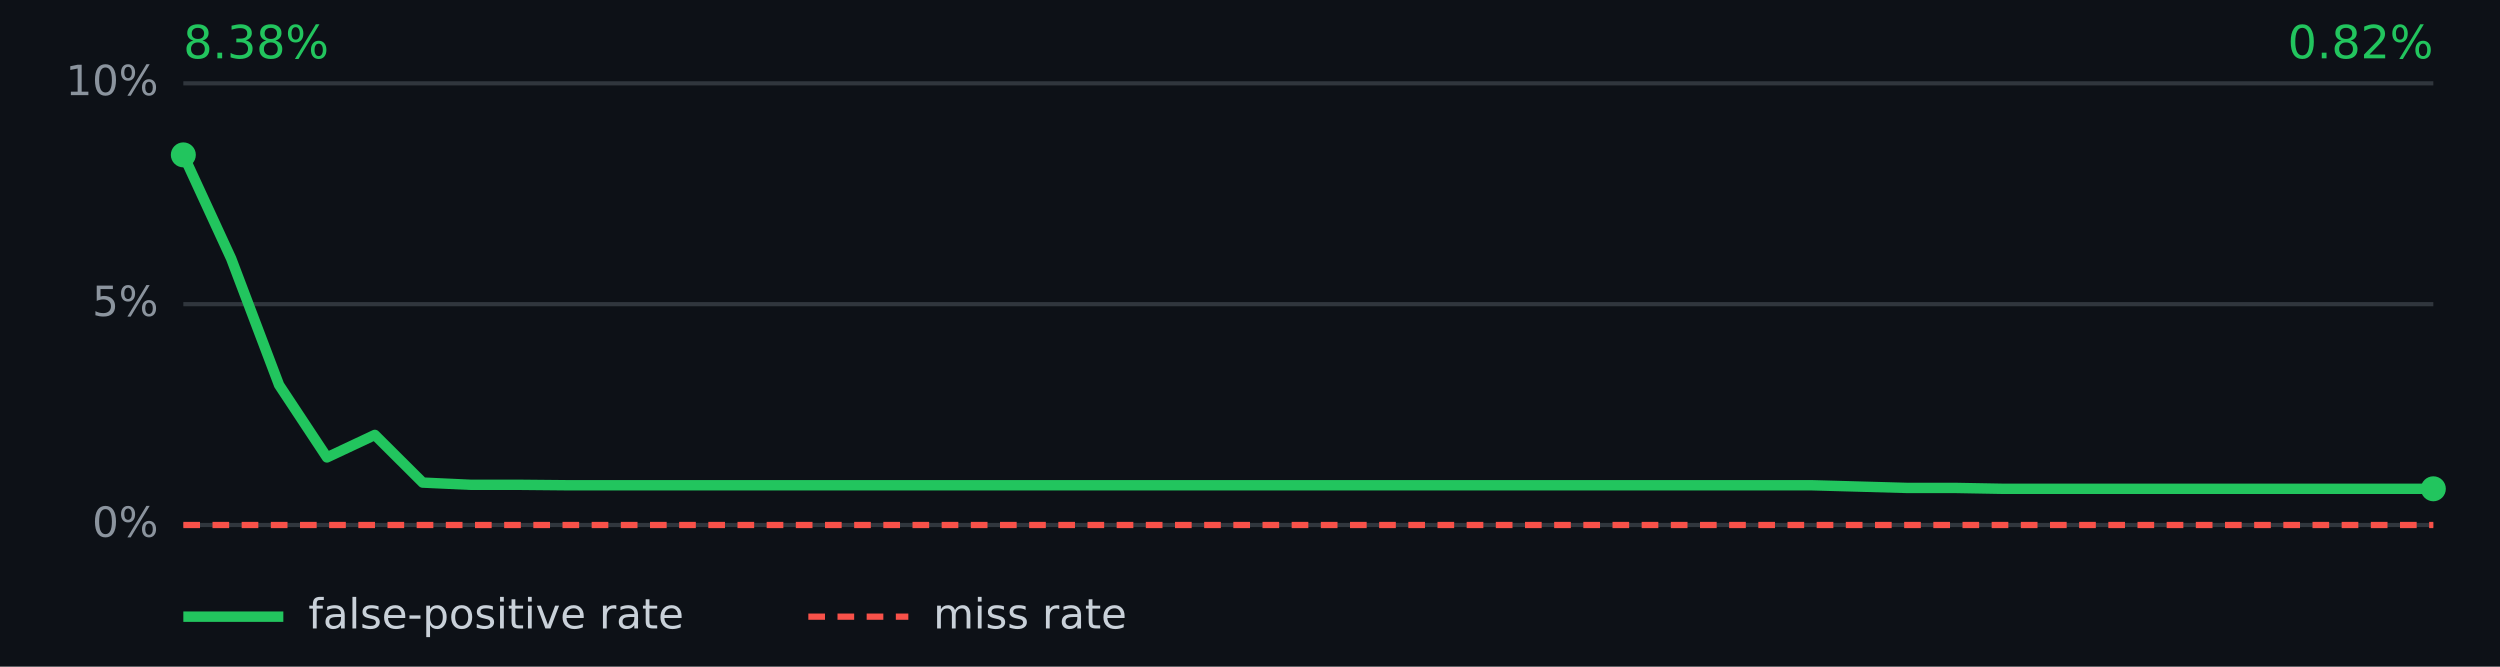
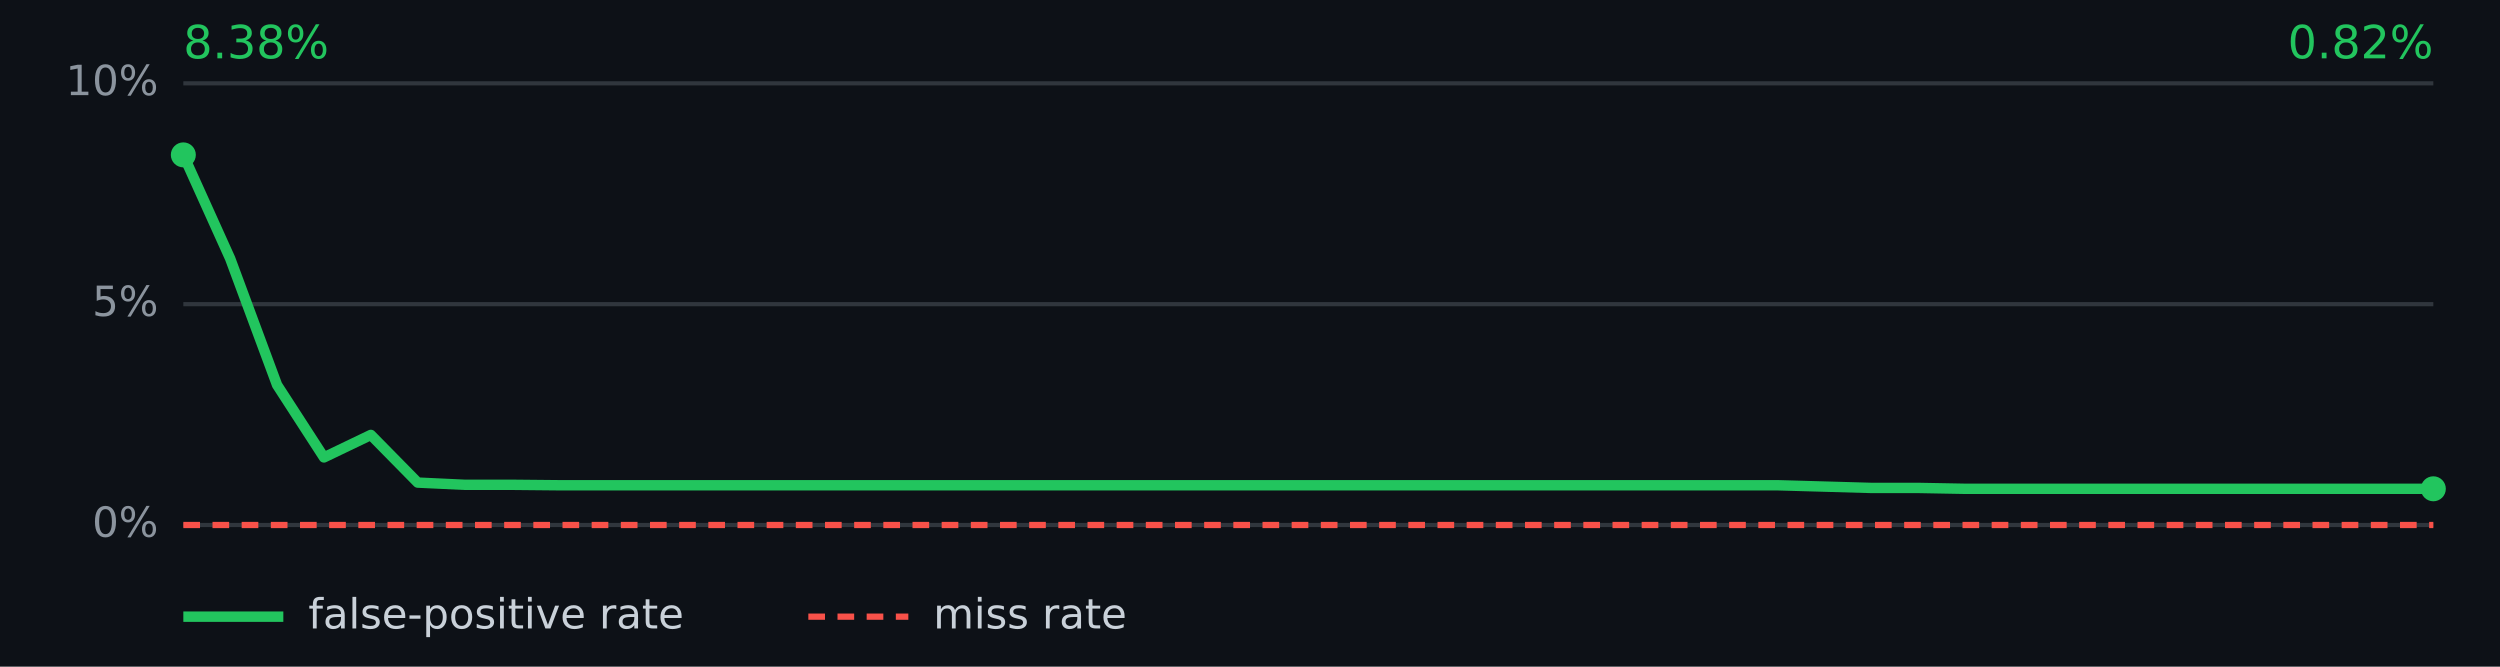
<svg xmlns="http://www.w3.org/2000/svg" width="600" height="160" role="img" aria-label="false-positive rate trend: 8.38% to 0.82%">
  <rect width="100%" height="160" fill="#0d1117" />
  <line x1="44" y1="20.00" x2="584" y2="20.00" stroke="#30363d" stroke-width="1" />
  <text x="38" y="20.00" font-family="Verdana,Geneva,DejaVu Sans,sans-serif" font-size="10" fill="#8b949e" text-anchor="end" dominant-baseline="middle">10%</text>
  <line x1="44" y1="73.00" x2="584" y2="73.00" stroke="#30363d" stroke-width="1" />
  <text x="38" y="73.00" font-family="Verdana,Geneva,DejaVu Sans,sans-serif" font-size="10" fill="#8b949e" text-anchor="end" dominant-baseline="middle">5%</text>
  <line x1="44" y1="126.00" x2="584" y2="126.00" stroke="#30363d" stroke-width="1" />
  <text x="38" y="126.00" font-family="Verdana,Geneva,DejaVu Sans,sans-serif" font-size="10" fill="#8b949e" text-anchor="end" dominant-baseline="middle">0%</text>
-   <polyline points="44.00,126.00 57.85,126.00 71.69,126.00 85.54,126.00 99.38,126.00 113.23,126.00 127.08,126.00 140.92,126.00 154.77,126.00 168.62,126.00 182.46,126.00 196.31,126.00 210.15,126.00 224.00,126.00 237.85,126.00 251.69,126.00 265.54,126.00 279.38,126.00 293.23,126.00 307.08,126.00 320.92,126.00 334.77,126.00 348.62,126.00 362.46,126.00 376.31,126.00 390.15,126.00 404.00,126.00 417.85,126.00 431.69,126.00 445.54,126.00 459.38,126.00 473.23,126.00 487.08,126.00 500.92,126.00 514.77,126.00 528.62,126.00 542.46,126.00 556.31,126.00 570.15,126.00 584.00,126.00" fill="none" stroke="#f85149" stroke-width="1.5" stroke-dasharray="4,3" />
-   <polyline points="44.00,37.17 55.49,62.08 66.98,92.40 78.47,109.78 89.96,104.38 101.45,115.82 112.94,116.35 124.43,116.35 135.91,116.46 147.40,116.46 158.89,116.46 170.38,116.46 181.87,116.46 193.36,116.46 204.85,116.46 216.34,116.46 227.83,116.46 239.32,116.46 250.81,116.46 262.30,116.46 273.79,116.46 285.28,116.46 296.77,116.46 308.26,116.46 319.74,116.46 331.23,116.46 342.72,116.46 354.21,116.46 365.70,116.46 377.19,116.46 388.68,116.46 400.17,116.46 411.66,116.46 423.15,116.46 434.64,116.46 446.13,116.78 457.62,117.10 469.11,117.10 480.60,117.31 492.09,117.31 503.57,117.31 515.06,117.31 526.55,117.31 538.04,117.31 549.53,117.31 561.02,117.31 572.51,117.31 584.00,117.31" fill="none" stroke="#22c55e" stroke-width="2.5" stroke-linejoin="round" />
+   <polyline points="44.00,126.00 57.50,126.00 71.00,126.00 84.50,126.00 98.00,126.00 111.50,126.00 125.00,126.00 138.50,126.00 152.00,126.00 165.50,126.00 179.00,126.00 192.50,126.00 206.00,126.00 219.50,126.00 233.00,126.00 246.50,126.00 260.00,126.00 273.50,126.00 287.00,126.00 300.50,126.00 314.00,126.00 327.50,126.00 341.00,126.00 354.50,126.00 368.00,126.00 381.50,126.00 395.00,126.00 408.50,126.00 422.00,126.00 435.50,126.00 449.00,126.00 462.50,126.00 476.00,126.00 489.50,126.00 503.00,126.00 516.50,126.00 530.00,126.00 543.50,126.00 557.00,126.00 570.50,126.00 584.00,126.00" fill="none" stroke="#f85149" stroke-width="1.5" stroke-dasharray="4,3" />
+   <polyline points="44.00,37.17 55.25,62.08 66.50,92.40 77.75,109.78 89.00,104.38 100.25,115.82 111.50,116.35 122.75,116.35 134.00,116.46 145.25,116.46 156.50,116.46 167.75,116.46 179.00,116.46 190.25,116.46 201.50,116.46 212.75,116.46 224.00,116.46 235.25,116.46 246.50,116.46 257.75,116.46 269.00,116.46 280.25,116.46 291.50,116.46 302.75,116.46 314.00,116.46 325.25,116.46 336.50,116.46 347.75,116.46 359.00,116.46 370.25,116.46 381.50,116.46 392.75,116.46 404.00,116.46 415.25,116.46 426.50,116.46 437.75,116.78 449.00,117.10 460.25,117.10 471.50,117.31 482.75,117.31 494.00,117.31 505.25,117.31 516.50,117.31 527.75,117.31 539.00,117.31 550.25,117.31 561.50,117.31 572.75,117.31 584.00,117.31" fill="none" stroke="#22c55e" stroke-width="2.5" stroke-linejoin="round" />
  <circle cx="44.00" cy="37.17" r="3" fill="#22c55e" />
  <circle cx="584.00" cy="117.31" r="3" fill="#22c55e" />
  <text x="44.00" y="14" font-family="Verdana,Geneva,DejaVu Sans,sans-serif" font-size="11" fill="#22c55e" text-anchor="start">8.38%</text>
  <text x="584.00" y="14" font-family="Verdana,Geneva,DejaVu Sans,sans-serif" font-size="11" fill="#22c55e" text-anchor="end">0.82%</text>
  <line x1="44" y1="148" x2="68" y2="148" stroke="#22c55e" stroke-width="2.5" />
  <text x="74" y="148" font-family="Verdana,Geneva,DejaVu Sans,sans-serif" font-size="10" fill="#c9d1d9" dominant-baseline="middle">false-positive rate</text>
  <line x1="194" y1="148" x2="218" y2="148" stroke="#f85149" stroke-width="1.5" stroke-dasharray="4,3" />
  <text x="224" y="148" font-family="Verdana,Geneva,DejaVu Sans,sans-serif" font-size="10" fill="#c9d1d9" dominant-baseline="middle">miss rate</text>
</svg>
